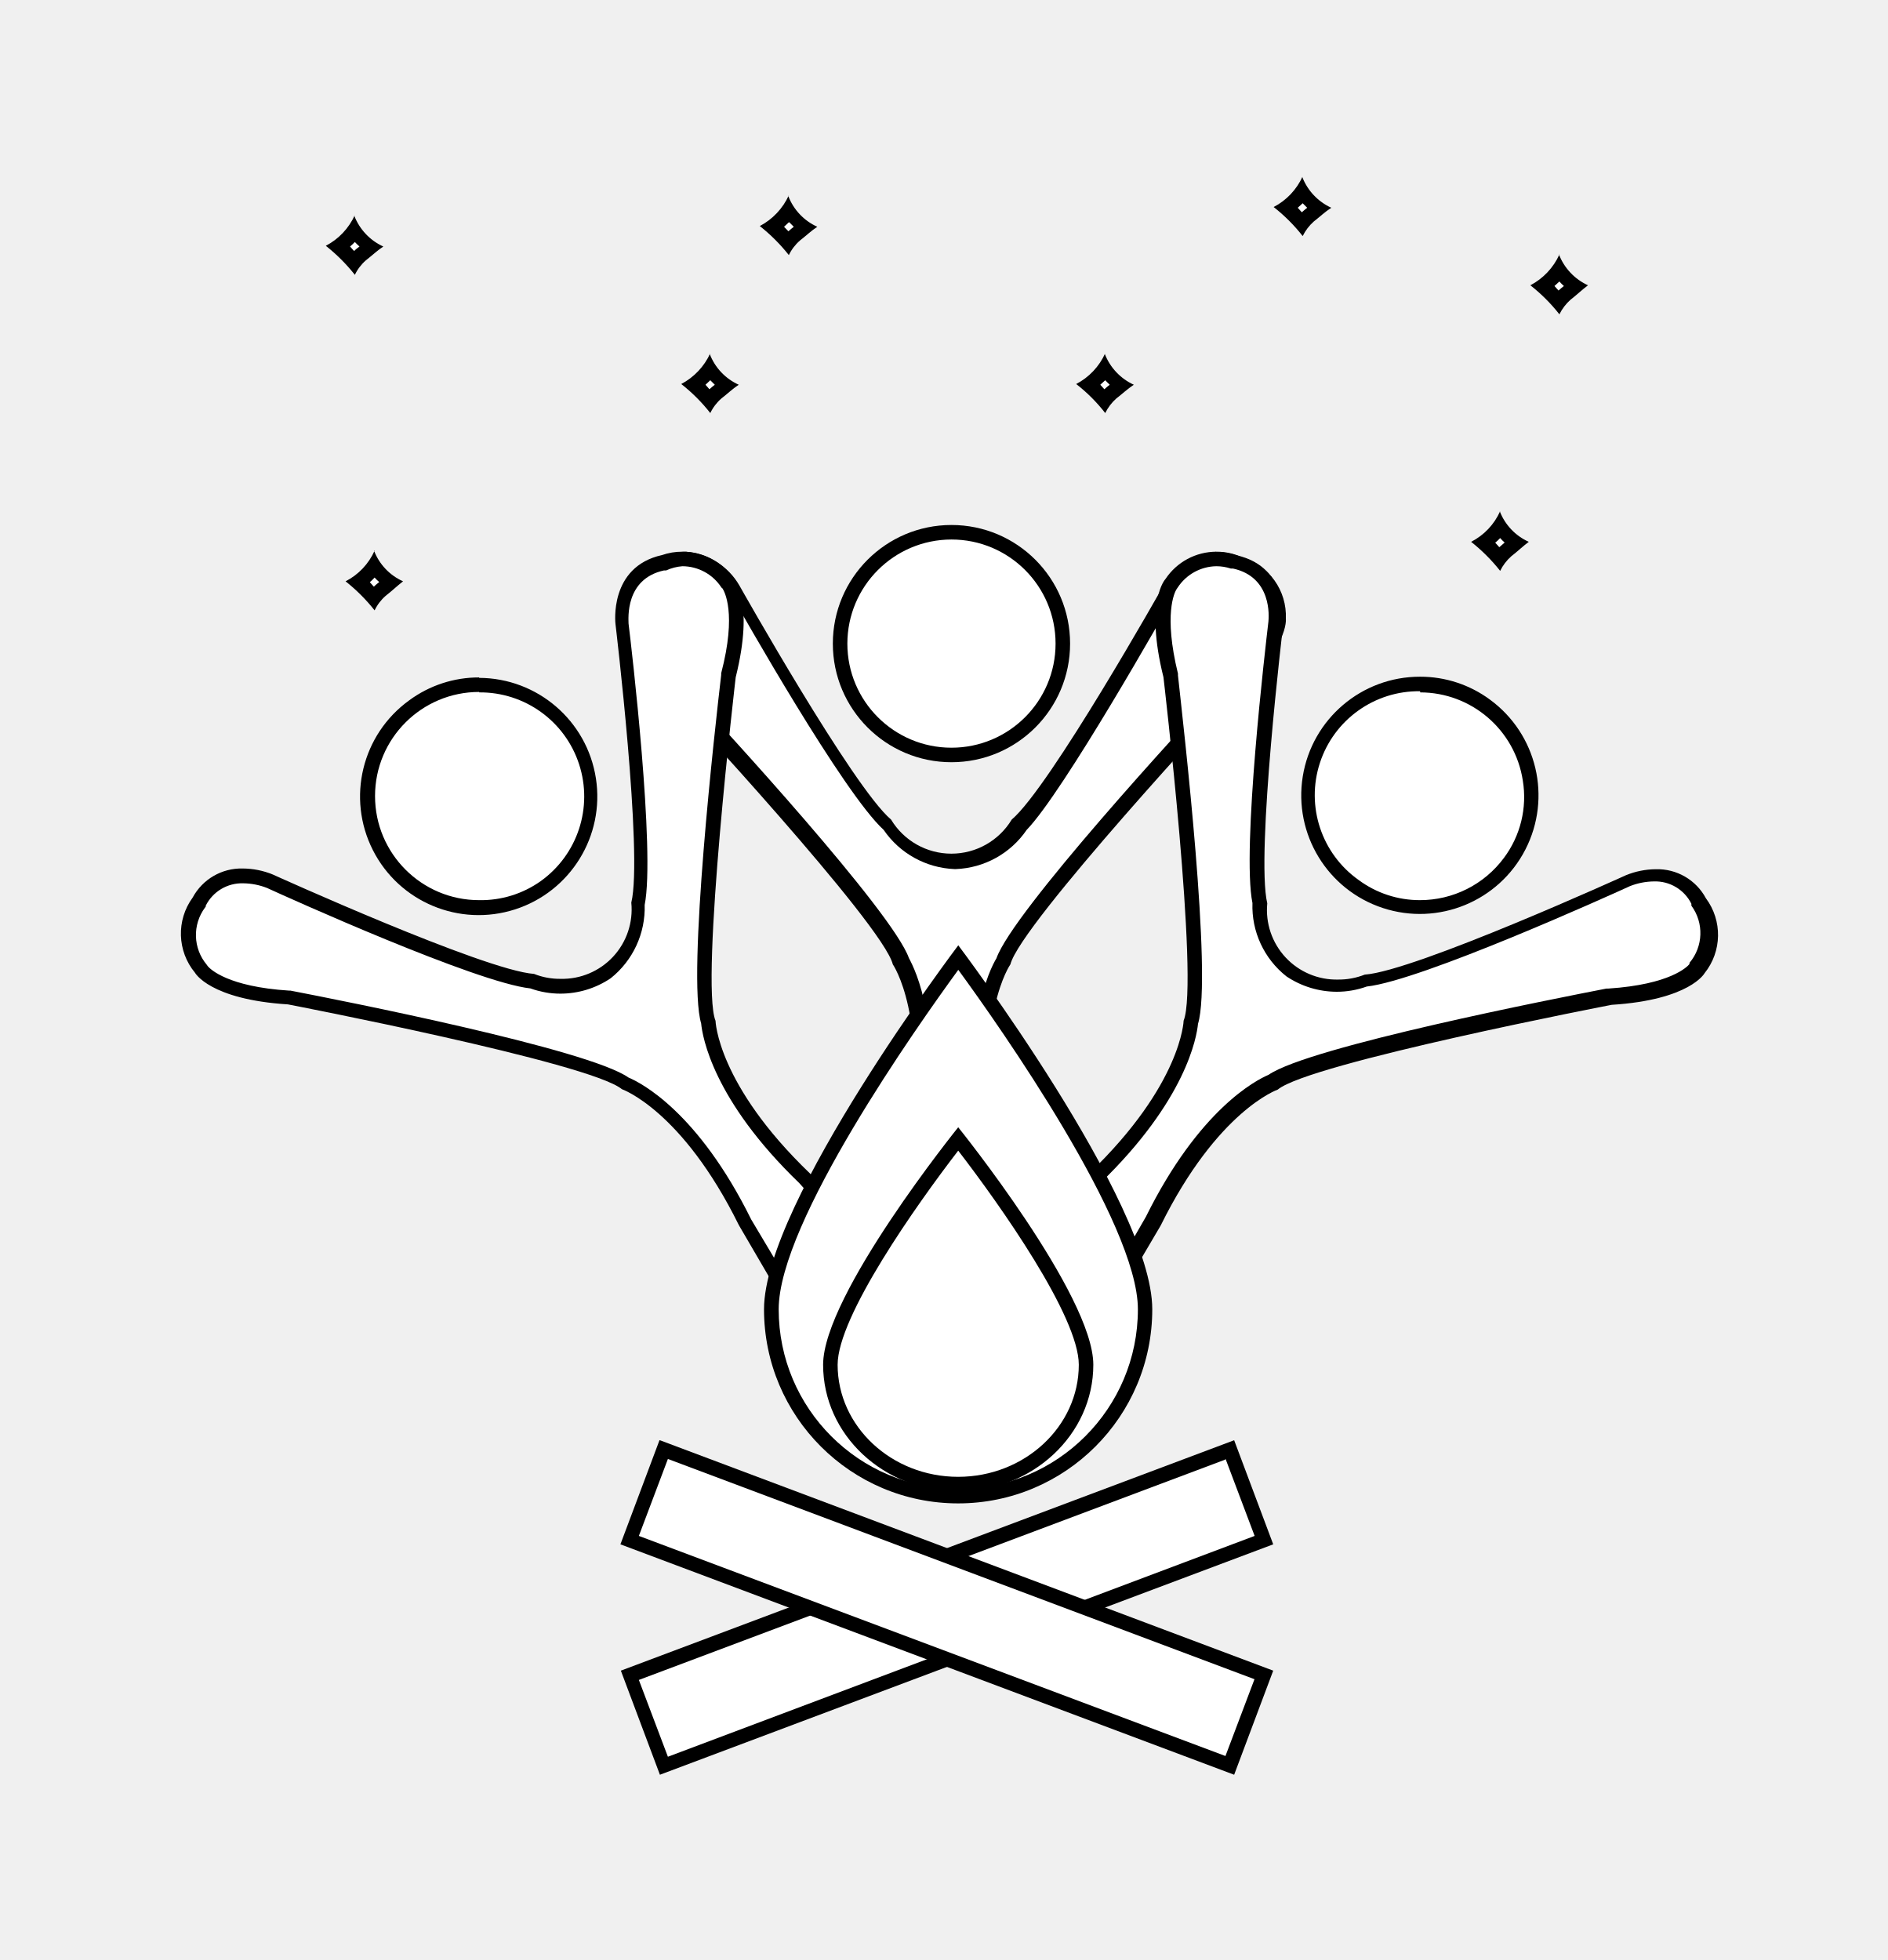
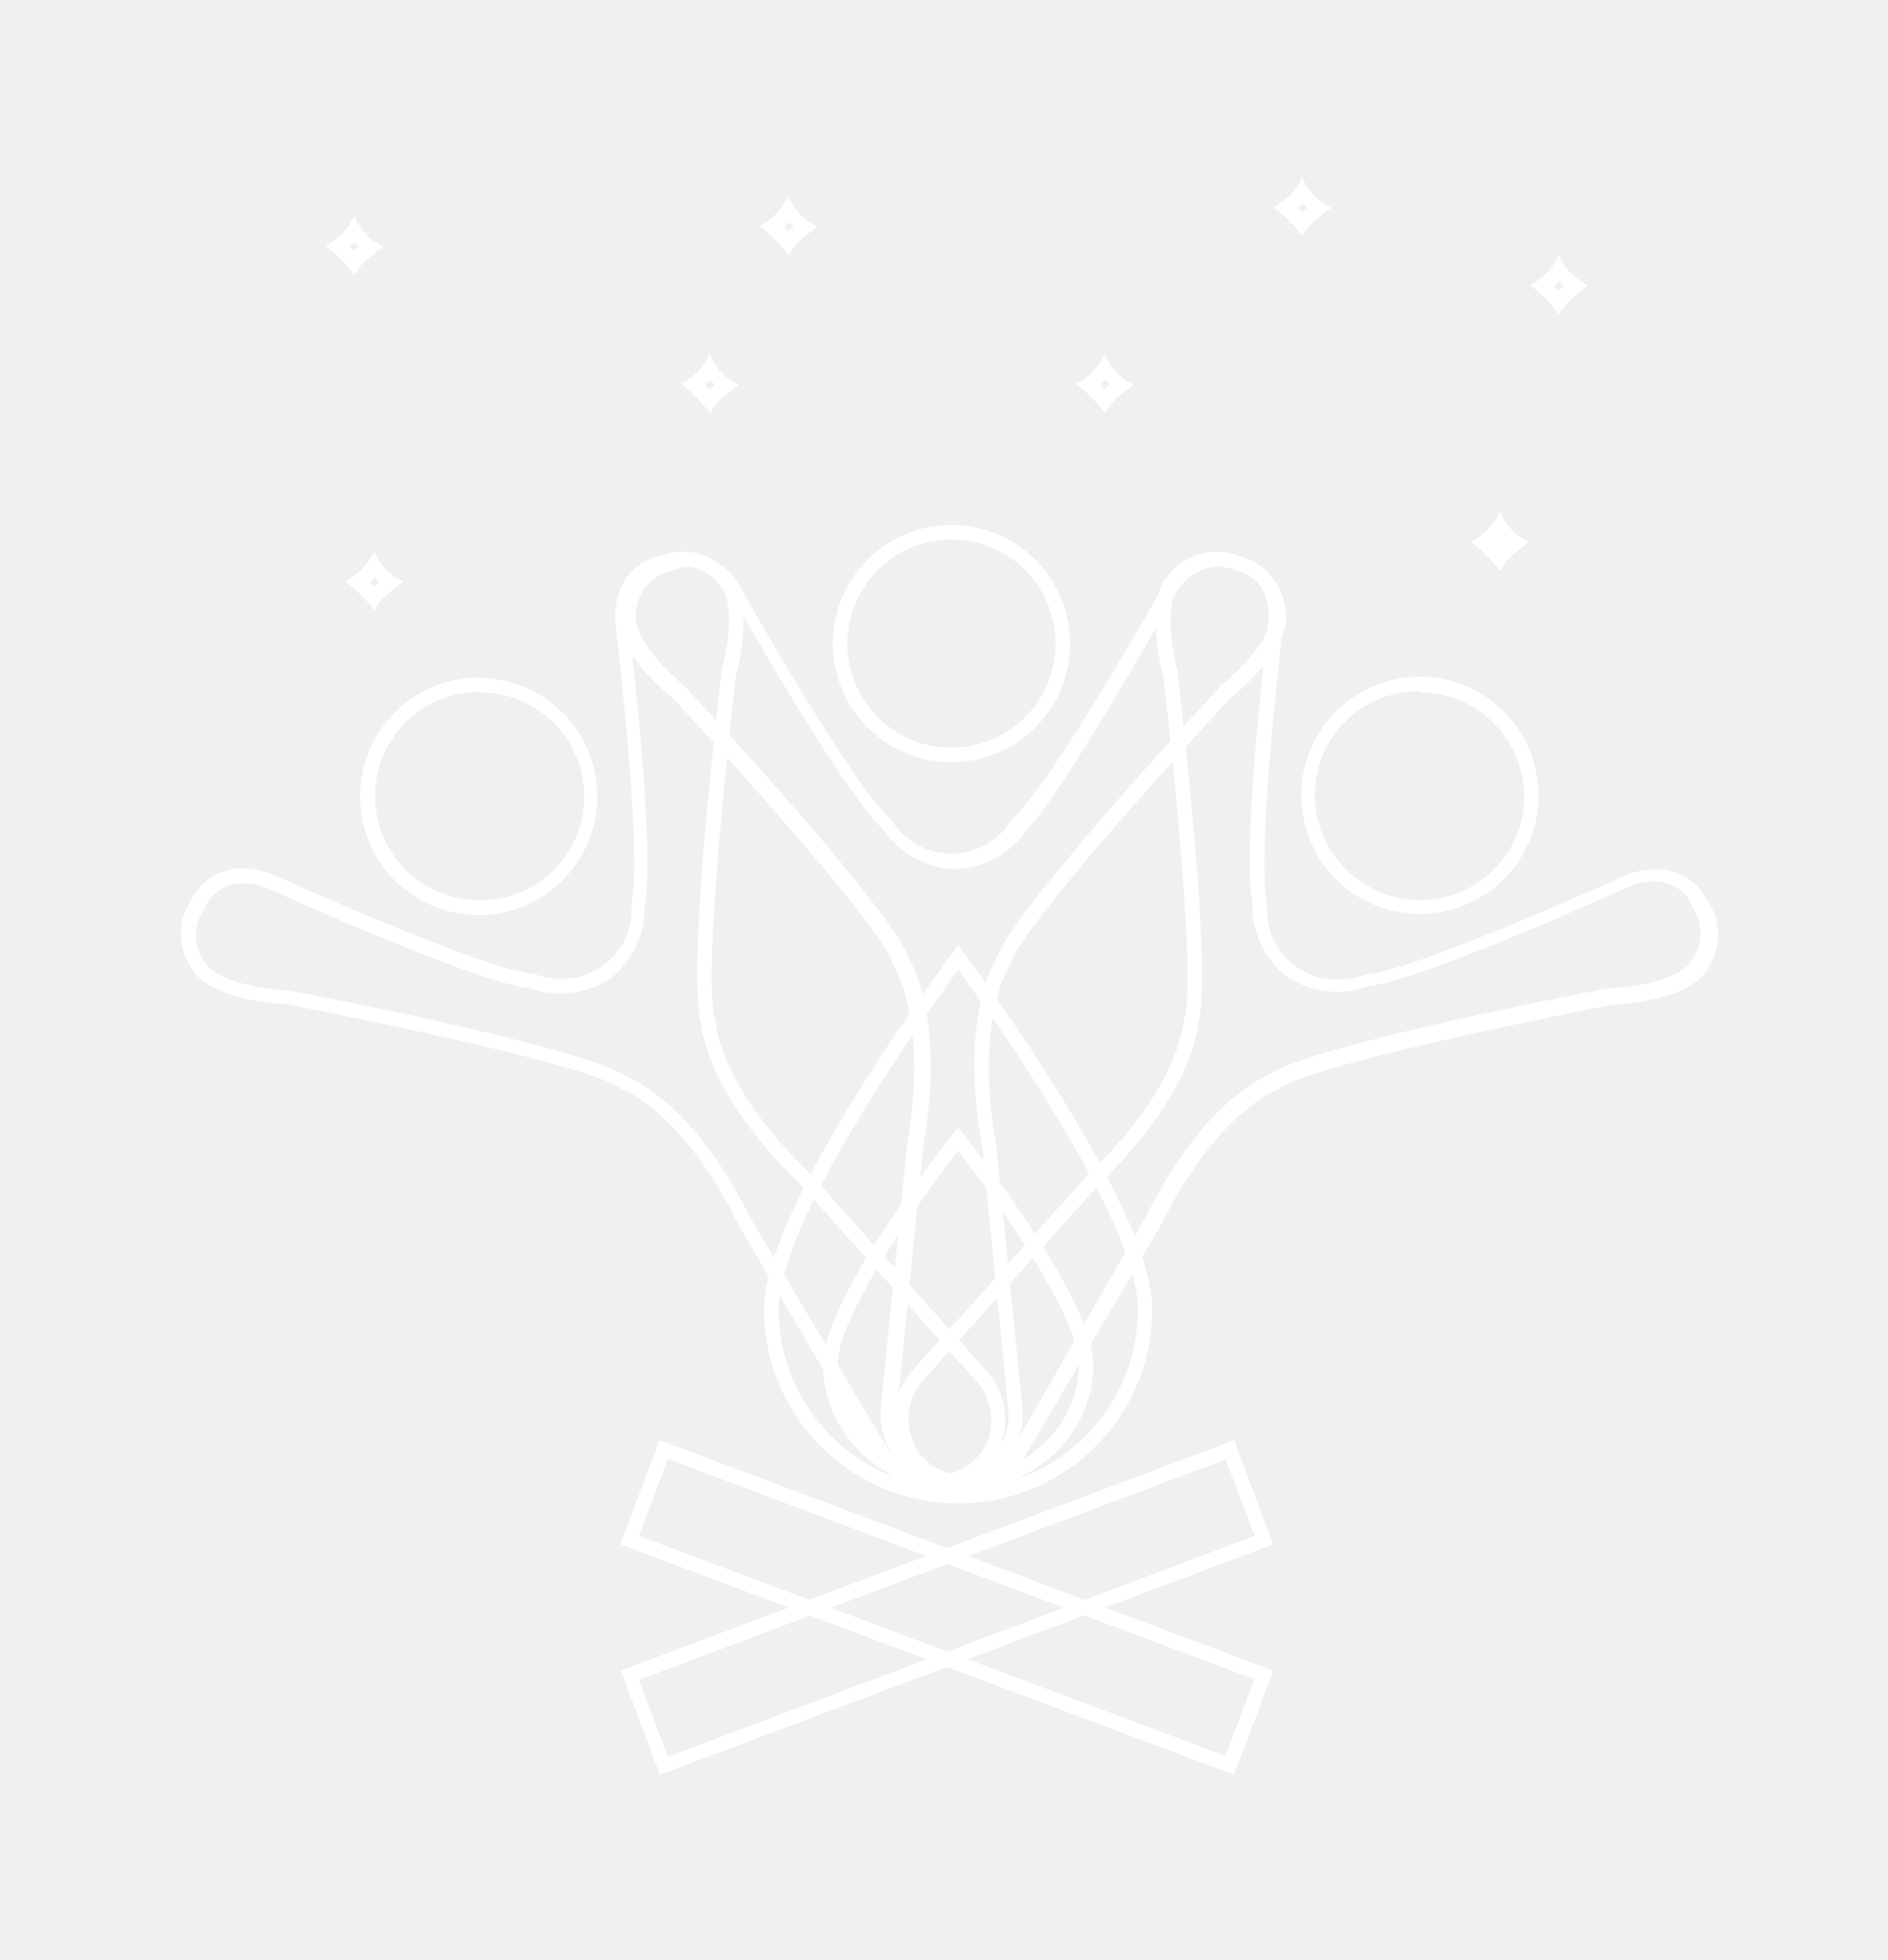
<svg xmlns="http://www.w3.org/2000/svg" viewBox="0 0 130 135">
  <defs>
    <style>
      .cls-1 {
-         fill: rgba(255,255,255,1);
+         fill: rgba(255,255,255,0);
      }
    </style>
  </defs>
  <g id="community">
    <path class="cls-1" d="M65.53,52a7.67,7.67,0,1,1,7.66-7.67A7.68,7.68,0,0,1,65.53,52Z" />
-     <path d="M65.53,37.16a7.17,7.17,0,1,1-7.17,7.17,7.18,7.18,0,0,1,7.17-7.17m0-1a8.17,8.17,0,1,0,8.17,8.17,8.17,8.17,0,0,0-8.17-8.17Z" />
+     <path fill="#fff" d="M65.53,37.16a7.17,7.17,0,1,1-7.17,7.17,7.18,7.18,0,0,1,7.17-7.17m0-1a8.17,8.17,0,1,0,8.17,8.17,8.17,8.17,0,0,0-8.17-8.17Z" />
    <path class="cls-1" d="M65.53,101.91a4.16,4.16,0,0,1-2.21-.6,4.63,4.63,0,0,1-2.15-4.49l1.81-18c1.43-8.22-.64-12-1-12.59-.94-3-13.72-16.82-15.18-18.4C42.93,44.58,43,42.67,43,42.65a3.77,3.77,0,0,1,2.6-3.79,4.13,4.13,0,0,1,1.6-.37,4.19,4.19,0,0,1,3.24,2.07c.32.57,7.78,13.81,10.51,16.21A5.65,5.65,0,0,0,65.5,59.3a5.72,5.72,0,0,0,4.57-2.53c2.72-2.4,10.18-15.64,10.5-16.21a4.21,4.21,0,0,1,3.24-2.07,3.77,3.77,0,0,1,1.52.35A3.73,3.73,0,0,1,88,42.6c0,.07.11,2-3.7,5.15C82.8,49.38,70,63.2,69.08,66.2c-.36.59-2.44,4.37-1,12.62l1.79,18a4.53,4.53,0,0,1-2.11,4.51A4.1,4.1,0,0,1,65.53,101.91Z" />
-     <path d="M83.81,39a3.31,3.31,0,0,1,1.32.3l.08,0,.07,0a3.2,3.2,0,0,1,2.23,3.26l0,0,0,.09c0,.22-.22,1.92-3.52,4.66l0,0,0,.05C81.51,50,69.76,62.79,68.63,66c-.48.8-2.46,4.74-1,12.88l1.8,18v.07a4.08,4.08,0,0,1-1.9,4l0,0h0a3.79,3.79,0,0,1-1.92.51,3.65,3.65,0,0,1-1.91-.51h0l0,0a4.05,4.05,0,0,1-1.89-4v-.08l1.79-18c1.42-8.14-.57-12.08-1-12.88-1.14-3.2-12.89-16-15.28-18.53l0-.05,0,0c-3.23-2.7-3.5-4.38-3.52-4.65h0V42.6a3.18,3.18,0,0,1,2.23-3.25l.08,0,.07,0a3.31,3.31,0,0,1,1.32-.3,3.69,3.69,0,0,1,2.81,1.82c.8,1.41,7.77,13.75,10.55,16.29a6.21,6.21,0,0,0,4.88,2.7h.09a6.19,6.19,0,0,0,4.88-2.7C73.23,54.56,80.21,42.22,81,40.8A3.71,3.71,0,0,1,83.81,39m0-1a4.69,4.69,0,0,0-3.68,2.33S72.31,54.23,69.68,56.45a4.85,4.85,0,0,1-8.31,0c-2.63-2.22-10.45-16.13-10.45-16.13A4.67,4.67,0,0,0,47.24,38a4.16,4.16,0,0,0-1.72.39,4.22,4.22,0,0,0-3,4.22s-.27,2.08,3.88,5.54c0,0,14.4,15.5,15.09,18.27,0,0,2.49,3.6,1,12.33l-1.8,18a5.1,5.1,0,0,0,2.35,5,4.86,4.86,0,0,0,5,0,5.07,5.07,0,0,0,2.35-5l-1.8-18c-1.52-8.73,1-12.33,1-12.33.69-2.77,15.09-18.27,15.09-18.27,4.16-3.46,3.88-5.54,3.88-5.54a4.22,4.22,0,0,0-3-4.22A4.16,4.16,0,0,0,83.81,38Z" />
-     <path class="cls-1" d="M33,62.53a7.67,7.67,0,0,1-4.53-13.86A7.57,7.57,0,0,1,33,47.19a7.67,7.67,0,0,1,4.53,13.86A7.57,7.57,0,0,1,33,62.53Z" />
-     <path d="M33,47.69h0a7.17,7.17,0,0,1,4.24,13A7.1,7.1,0,0,1,33,62a7.17,7.17,0,1,1,0-14.34m0-1a8.08,8.08,0,0,0-4.82,1.58A8.17,8.17,0,1,0,33,46.69Z" />
+     <path fill="#fff" d="M83.81,39a3.31,3.31,0,0,1,1.32.3l.08,0,.07,0a3.2,3.2,0,0,1,2.23,3.26l0,0,0,.09c0,.22-.22,1.92-3.52,4.66l0,0,0,.05C81.51,50,69.76,62.79,68.63,66c-.48.8-2.46,4.74-1,12.88l1.8,18v.07a4.08,4.08,0,0,1-1.9,4l0,0h0a3.79,3.79,0,0,1-1.92.51,3.65,3.65,0,0,1-1.91-.51h0l0,0a4.05,4.05,0,0,1-1.89-4v-.08l1.79-18c1.42-8.14-.57-12.08-1-12.88-1.14-3.2-12.89-16-15.28-18.53l0-.05,0,0c-3.23-2.7-3.5-4.38-3.52-4.65h0V42.6a3.18,3.18,0,0,1,2.23-3.25l.08,0,.07,0a3.31,3.31,0,0,1,1.32-.3,3.69,3.69,0,0,1,2.81,1.82c.8,1.41,7.77,13.75,10.55,16.29a6.21,6.21,0,0,0,4.88,2.7h.09a6.19,6.19,0,0,0,4.88-2.7C73.23,54.56,80.21,42.22,81,40.8A3.71,3.71,0,0,1,83.81,39m0-1a4.69,4.69,0,0,0-3.68,2.33S72.31,54.23,69.68,56.45a4.85,4.85,0,0,1-8.31,0c-2.63-2.22-10.45-16.13-10.45-16.13A4.67,4.67,0,0,0,47.24,38a4.16,4.16,0,0,0-1.72.39,4.22,4.22,0,0,0-3,4.22s-.27,2.08,3.88,5.54c0,0,14.4,15.5,15.09,18.27,0,0,2.49,3.6,1,12.33l-1.8,18a5.1,5.1,0,0,0,2.35,5,4.86,4.86,0,0,0,5,0,5.07,5.07,0,0,0,2.35-5l-1.8-18c-1.52-8.73,1-12.33,1-12.33.69-2.77,15.09-18.27,15.09-18.27,4.16-3.46,3.88-5.54,3.88-5.54a4.22,4.22,0,0,0-3-4.22A4.16,4.16,0,0,0,83.81,38Z" />
+     <path fill="#fff" d="M33,47.69h0a7.17,7.17,0,0,1,4.24,13A7.1,7.1,0,0,1,33,62a7.17,7.17,0,1,1,0-14.34m0-1a8.08,8.08,0,0,0-4.82,1.58A8.17,8.17,0,1,0,33,46.69Z" />
    <path class="cls-1" d="M64.45,102.16a4.54,4.54,0,0,1-4-2.37l-9.2-15.62c-3.69-7.48-7.6-9.3-8.24-9.56-2.53-1.87-21-5.48-23.12-5.89-5-.32-6-1.92-6.06-1.94a3.76,3.76,0,0,1-.14-4.6,3.37,3.37,0,0,1,3.06-1.85,4.82,4.82,0,0,1,1.85.37c.59.27,14.43,6.55,18,6.88a5.35,5.35,0,0,0,2,.35A5.27,5.27,0,0,0,44,62.22c.78-3.55-1-18.64-1.09-19.29,0-.14-.37-3.5,2.82-4.2A3.78,3.78,0,0,1,47,38.51a3.72,3.72,0,0,1,3.1,1.68c0,.05,1.26,1.52.06,6.34-.27,2.2-2.42,20.9-1.4,23.88.05.69.61,5,6.64,10.78L67.49,94.62a4.55,4.55,0,0,1,1,4.89,4.29,4.29,0,0,1-3.56,2.63l-.43,0Z" />
-     <path d="M47,39a3.22,3.22,0,0,1,2.69,1.47v0l.07.06c.12.19,1,1.68-.09,5.84v.12c-.41,3.49-2.36,20.72-1.38,24,.09.92.81,5.27,6.76,11L67.12,95l0,0,0,0A4.06,4.06,0,0,1,68,99.32l0,0v0a3.86,3.86,0,0,1-1.25,1.54,3.6,3.6,0,0,1-1.84.72h-.42a4.09,4.09,0,0,1-3.52-2.09v0l0,0L51.74,84c-3.66-7.41-7.59-9.42-8.45-9.78C40.49,72.25,23.47,68.9,20,68.23H19.9c-4.21-.27-5.41-1.47-5.59-1.68h0l-.07-.1a3.18,3.18,0,0,1-.12-3.94l.05-.06,0-.07a2.79,2.79,0,0,1,2.58-1.54,4.6,4.6,0,0,1,1.64.32c1.48.68,14.39,6.51,18.14,6.92a6.09,6.09,0,0,0,2.07.36,6.2,6.2,0,0,0,3.46-1.06l0,0,0,0a6.21,6.21,0,0,0,2.34-5.05c.74-3.69-.91-17.77-1.11-19.38,0-.32-.26-3.07,2.44-3.66l.08,0,.07,0A3.24,3.24,0,0,1,47,39m0-1a4.16,4.16,0,0,0-1.4.23c-3.69.81-3.21,4.75-3.21,4.75s1.9,15.85,1.09,19.19a4.78,4.78,0,0,1-4.87,5.25,4.77,4.77,0,0,1-1.83-.34c-3.43-.24-18-6.85-18-6.85a5.55,5.55,0,0,0-2.06-.41,3.81,3.81,0,0,0-3.45,2A4.22,4.22,0,0,0,13.43,67s1,1.84,6.4,2.18c0,0,20.78,4,23,5.84,0,0,4.14,1.43,8.06,9.37L60,100a5.09,5.09,0,0,0,4.41,2.65l.43,0a4.81,4.81,0,0,0,4-2.94,5.06,5.06,0,0,0-1-5.41L55.78,80.82c-6.38-6.13-6.5-10.51-6.5-10.51-1.07-2.64,1.39-23.66,1.39-23.66,1.31-5.25-.14-6.76-.14-6.76A4.19,4.19,0,0,0,47,38Z" />
+     <path fill="#fff" d="M47,39a3.22,3.22,0,0,1,2.69,1.47v0l.07.06c.12.19,1,1.68-.09,5.84v.12c-.41,3.49-2.36,20.72-1.38,24,.09.92.81,5.27,6.76,11L67.12,95l0,0,0,0A4.06,4.06,0,0,1,68,99.32l0,0v0a3.86,3.86,0,0,1-1.25,1.54,3.6,3.6,0,0,1-1.84.72h-.42a4.09,4.09,0,0,1-3.52-2.09v0l0,0L51.74,84c-3.66-7.41-7.59-9.42-8.45-9.78C40.49,72.25,23.47,68.9,20,68.23H19.9c-4.21-.27-5.41-1.47-5.59-1.68h0l-.07-.1a3.18,3.18,0,0,1-.12-3.94l.05-.06,0-.07a2.79,2.79,0,0,1,2.58-1.54,4.6,4.6,0,0,1,1.64.32c1.48.68,14.39,6.51,18.14,6.92a6.09,6.09,0,0,0,2.07.36,6.2,6.2,0,0,0,3.46-1.06l0,0,0,0a6.21,6.21,0,0,0,2.34-5.05c.74-3.69-.91-17.77-1.11-19.38,0-.32-.26-3.07,2.44-3.66l.08,0,.07,0A3.24,3.24,0,0,1,47,39m0-1a4.16,4.16,0,0,0-1.4.23c-3.69.81-3.21,4.75-3.21,4.75s1.9,15.85,1.09,19.19a4.78,4.78,0,0,1-4.87,5.25,4.77,4.77,0,0,1-1.83-.34c-3.43-.24-18-6.85-18-6.85a5.55,5.55,0,0,0-2.06-.41,3.81,3.81,0,0,0-3.45,2A4.22,4.22,0,0,0,13.43,67s1,1.84,6.4,2.18c0,0,20.78,4,23,5.84,0,0,4.14,1.43,8.06,9.37L60,100a5.09,5.09,0,0,0,4.41,2.65l.43,0a4.81,4.81,0,0,0,4-2.94,5.06,5.06,0,0,0-1-5.41L55.78,80.82c-6.38-6.13-6.5-10.51-6.5-10.51-1.07-2.64,1.39-23.66,1.39-23.66,1.31-5.25-.14-6.76-.14-6.76A4.19,4.19,0,0,0,47,38Z" />
    <path class="cls-1" d="M97.79,62.53a7.67,7.67,0,0,1-6.18-12.2,7.7,7.7,0,0,1,6.2-3.14A7.67,7.67,0,0,1,104,59.39a7.73,7.73,0,0,1-6.2,3.14Z" />
-     <path d="M97.81,47.69a7.16,7.16,0,0,1,7.07,6.07,7,7,0,0,1-1.3,5.33A7.19,7.19,0,0,1,97.79,62a7.07,7.07,0,0,1-4.22-1.39,7.16,7.16,0,0,1,4.24-13m0-1a8.17,8.17,0,1,0,4.81,1.58,8.07,8.07,0,0,0-4.81-1.58Z" />
+     <path fill="#fff" d="M97.81,47.69a7.16,7.16,0,0,1,7.07,6.07,7,7,0,0,1-1.3,5.33A7.19,7.19,0,0,1,97.79,62a7.07,7.07,0,0,1-4.22-1.39,7.16,7.16,0,0,1,4.24-13m0-1a8.17,8.17,0,1,0,4.81,1.58,8.07,8.07,0,0,0-4.81-1.58Z" />
    <path class="cls-1" d="M66.36,102.16H66a4.36,4.36,0,0,1-3.59-2.61,4.58,4.58,0,0,1,.92-4.89L75.4,81.16C81.41,75.38,82,71.1,82,70.41c1-3-1.13-21.68-1.38-23.82-1.21-4.88,0-6.35,0-6.36a3.75,3.75,0,0,1,3.13-1.72A3.91,3.91,0,0,1,85,38.7c3.28.74,2.91,4.09,2.9,4.23-.08.65-1.88,15.74-1.1,19.29a5.64,5.64,0,0,0,2.15,4.7,5.7,5.7,0,0,0,3.23,1,5.45,5.45,0,0,0,2-.35c3.61-.33,17.45-6.61,18-6.88a4.8,4.8,0,0,1,1.84-.37,3.31,3.31,0,0,1,3,1.79,3.74,3.74,0,0,1-.06,4.62c0,.06-1.08,1.66-6,2-2.18.42-20.66,4-23.19,5.9-.64.26-4.55,2.08-8.26,9.59L70.34,99.76A4.61,4.61,0,0,1,66.36,102.16Z" />
-     <path d="M83.77,39h0a3.24,3.24,0,0,1,1,.16h0l.07,0,.08,0c2.7.59,2.47,3.34,2.44,3.65-.19,1.62-1.85,15.7-1.1,19.39a6.15,6.15,0,0,0,2.34,5.05l0,0,0,0a6.24,6.24,0,0,0,3.47,1.06,6.07,6.07,0,0,0,2.06-.36c3.75-.41,16.66-6.24,18.14-6.92a4.66,4.66,0,0,1,1.64-.32,2.78,2.78,0,0,1,2.58,1.54l0,.07,0,.06a3.18,3.18,0,0,1-.13,3.94h0l0,.08c-.14.18-1.31,1.41-5.59,1.69h-.13c-3.44.67-20.46,4-23.27,5.94-.85.36-4.78,2.37-8.45,9.78L69.9,99.5v0l0,0a4.06,4.06,0,0,1-3.51,2.09h-.43a3.86,3.86,0,0,1-3.08-2.25h0v-.07A4,4,0,0,1,63.64,95l0,0,0,0L75.75,81.52c5.94-5.74,6.67-10.09,6.76-11,1-3.26-1-20.49-1.38-24v-.06l0-.06c-1-4.09-.24-5.6-.09-5.83h0l.07-.1A3.24,3.24,0,0,1,83.77,39m0-1a4.21,4.21,0,0,0-3.5,1.88s-1.45,1.51-.14,6.76c0,0,2.47,21,1.39,23.66,0,0-.12,4.38-6.49,10.51L62.94,94.29a5.08,5.08,0,0,0-1,5.41,4.81,4.81,0,0,0,4,2.94l.44,0A5.11,5.11,0,0,0,70.77,100l9.17-15.59C83.86,76.48,88,75.05,88,75.05c2.19-1.83,23-5.84,23-5.84,5.4-.34,6.4-2.18,6.4-2.18a4.22,4.22,0,0,0,.09-5.16,3.79,3.79,0,0,0-3.45-2,5.53,5.53,0,0,0-2.05.41s-14.53,6.61-18,6.85a4.84,4.84,0,0,1-1.83.34,4.79,4.79,0,0,1-4.88-5.25C86.48,58.84,88.38,43,88.38,43s.48-3.94-3.21-4.75a4.16,4.16,0,0,0-1.4-.23Z" />
+     <path fill="#fff" d="M83.77,39h0a3.24,3.24,0,0,1,1,.16h0l.07,0,.08,0c2.7.59,2.47,3.34,2.44,3.65-.19,1.62-1.85,15.7-1.1,19.39a6.15,6.15,0,0,0,2.34,5.05l0,0,0,0a6.24,6.24,0,0,0,3.47,1.06,6.07,6.07,0,0,0,2.06-.36c3.75-.41,16.66-6.24,18.14-6.92a4.66,4.66,0,0,1,1.64-.32,2.78,2.78,0,0,1,2.58,1.54l0,.07,0,.06a3.18,3.18,0,0,1-.13,3.94h0l0,.08c-.14.18-1.31,1.41-5.59,1.69h-.13c-3.44.67-20.46,4-23.27,5.94-.85.36-4.78,2.37-8.45,9.78L69.9,99.5v0l0,0a4.06,4.06,0,0,1-3.51,2.09h-.43a3.86,3.86,0,0,1-3.08-2.25h0v-.07A4,4,0,0,1,63.64,95l0,0,0,0L75.75,81.52c5.94-5.74,6.67-10.09,6.76-11,1-3.26-1-20.49-1.38-24v-.06l0-.06c-1-4.09-.24-5.6-.09-5.83h0l.07-.1A3.24,3.24,0,0,1,83.77,39m0-1a4.21,4.21,0,0,0-3.5,1.88s-1.45,1.51-.14,6.76c0,0,2.47,21,1.39,23.66,0,0-.12,4.38-6.49,10.51L62.94,94.29a5.08,5.08,0,0,0-1,5.41,4.81,4.81,0,0,0,4,2.94l.44,0A5.11,5.11,0,0,0,70.77,100l9.17-15.59C83.86,76.48,88,75.05,88,75.05c2.19-1.83,23-5.84,23-5.84,5.4-.34,6.4-2.18,6.4-2.18a4.22,4.22,0,0,0,.09-5.16,3.79,3.79,0,0,0-3.45-2,5.53,5.53,0,0,0-2.05.41s-14.53,6.61-18,6.85a4.84,4.84,0,0,1-1.83.34,4.79,4.79,0,0,1-4.88-5.25C86.48,58.84,88.38,43,88.38,43s.48-3.94-3.21-4.75a4.16,4.16,0,0,0-1.4-.23Z" />
    <rect class="cls-1" x="43.16" y="107.39" width="44.13" height="6.66" transform="translate(-34.77 30.01) rotate(-20.59)" />
-     <path d="M84.41,100.49l2,5.3L46,121l-2-5.29,40.37-15.17M85,99.2,42.76,115.07l2.69,7.17,42.24-15.87L85,99.2Z" />
+     <path fill="#fff" d="M84.41,100.49l2,5.3L46,121l-2-5.29,40.37-15.17M85,99.2,42.76,115.07l2.69,7.17,42.24-15.87L85,99.2Z" />
    <rect class="cls-1" x="61.89" y="88.66" width="6.66" height="44.13" transform="translate(-61.36 132.85) rotate(-69.41)" />
-     <path d="M46,100.49,86.4,115.66l-2,5.29L44,105.79l2-5.3m-.58-1.29-2.69,7.17L85,122.24l2.69-7.17L45.45,99.2Z" />
+     <path fill="#fff" d="M46,100.49,86.4,115.66l-2,5.29L44,105.79l2-5.3m-.58-1.29-2.69,7.17L85,122.24l2.69-7.17L45.45,99.2Z" />
    <path class="cls-1" d="M66,103.05A12.89,12.89,0,0,1,53.12,90.18C53.12,83.76,63.78,69,66,66c2.22,3,12.87,17.81,12.87,24.23A12.88,12.88,0,0,1,66,103.05Z" />
-     <path d="M66,66.8c2.86,3.91,12.37,17.43,12.37,23.38a12.37,12.37,0,0,1-24.74,0c0-6,9.52-19.47,12.37-23.38m0-1.69S52.62,82.8,52.62,90.18a13.37,13.37,0,0,0,26.74,0C79.36,82.8,66,65.11,66,65.11Z" />
+     <path fill="#fff" d="M66,66.8c2.86,3.91,12.37,17.43,12.37,23.38a12.37,12.37,0,0,1-24.74,0c0-6,9.52-19.47,12.37-23.38m0-1.69S52.62,82.8,52.62,90.18a13.37,13.37,0,0,0,26.74,0C79.36,82.8,66,65.11,66,65.11Z" />
    <path class="cls-1" d="M66,102.22c-4.85,0-8.8-3.69-8.8-8.22,0-4,7-13.31,8.8-15.55C67.74,80.69,74.8,90,74.8,94,74.8,98.53,70.85,102.22,66,102.22Z" />
-     <path d="M66,79.26C68.88,83,74.3,90.67,74.3,94c0,4.25-3.73,7.72-8.31,7.72s-8.3-3.47-8.3-7.72c0-3.33,5.42-11,8.3-14.74m0-1.61S56.69,89.18,56.69,94s4.17,8.72,9.3,8.72S75.3,98.81,75.3,94,66,77.65,66,77.65Z" />
+     <path fill="#fff" d="M66,79.26C68.88,83,74.3,90.67,74.3,94c0,4.25-3.73,7.72-8.31,7.72s-8.3-3.47-8.3-7.72c0-3.33,5.42-11,8.3-14.74m0-1.61S56.69,89.18,56.69,94s4.17,8.72,9.3,8.72S75.3,98.81,75.3,94,66,77.65,66,77.65Z" />
    <path class="cls-1" d="M54.22,16.6a10,10,0,0,0-.95-1,4.9,4.9,0,0,0,1.1-1.08,4,4,0,0,0,1.1,1.1l-.18.15-.45.36a2.87,2.87,0,0,0-.53.58Z" />
-     <path d="M54.36,15.31l.31.31-.15.12-.22.19L54,15.62l.33-.31m0-1.86a4.51,4.51,0,0,1-2,2.12,12.18,12.18,0,0,1,2,2,3.11,3.11,0,0,1,.76-1c.45-.35.75-.65,1.2-.95a3.83,3.83,0,0,1-2-2.12Z" />
-     <path class="cls-1" d="M24.3,18a10,10,0,0,0-.95-1,4.75,4.75,0,0,0,1.11-1.08A3.92,3.92,0,0,0,25.55,17l-.18.15c-.14.12-.28.24-.45.36a2.87,2.87,0,0,0-.53.58Z" />
-     <path d="M24.44,16.67c.1.1.2.21.32.31l-.16.12a1.9,1.9,0,0,0-.21.19c-.09-.1-.19-.2-.28-.31.11-.1.23-.2.33-.31m0-1.86a4.46,4.46,0,0,1-2,2.12,12.18,12.18,0,0,1,2,2,3.11,3.11,0,0,1,.76-1c.45-.35.75-.65,1.2-.95a3.86,3.86,0,0,1-2-2.12Z" />
+     <path fill="#fff" d="M54.36,15.31l.31.31-.15.12-.22.19L54,15.62l.33-.31m0-1.86a4.51,4.51,0,0,1-2,2.12,12.18,12.18,0,0,1,2,2,3.11,3.11,0,0,1,.76-1c.45-.35.75-.65,1.2-.95a3.83,3.83,0,0,1-2-2.12Z" />
+     <path fill="#fff" class="cls-1" d="M24.3,18a10,10,0,0,0-.95-1,4.75,4.75,0,0,0,1.11-1.08A3.92,3.92,0,0,0,25.55,17l-.18.15c-.14.12-.28.24-.45.36a2.87,2.87,0,0,0-.53.58Z" />
+     <path fill="#fff" d="M24.44,16.67c.1.1.2.21.32.31l-.16.12a1.9,1.9,0,0,0-.21.19c-.09-.1-.19-.2-.28-.31.11-.1.23-.2.33-.31m0-1.86a4.46,4.46,0,0,1-2,2.12,12.18,12.18,0,0,1,2,2,3.11,3.11,0,0,1,.76-1c.45-.35.75-.65,1.2-.95a3.86,3.86,0,0,1-2-2.12Z" />
    <path class="cls-1" d="M25.66,41.08a11.26,11.26,0,0,0-.95-1A4.38,4.38,0,0,0,25.82,39a3.68,3.68,0,0,0,1.09,1.1l-.18.15-.45.37a3.12,3.12,0,0,0-.53.57Z" />
-     <path d="M25.8,39.78a3.14,3.14,0,0,0,.32.31l-.16.13a1.9,1.9,0,0,0-.21.19l-.28-.31a3.31,3.31,0,0,0,.33-.32m0-1.85a4.39,4.39,0,0,1-2,2.11,12.23,12.23,0,0,1,2,2,3.11,3.11,0,0,1,.76-1c.45-.35.75-.65,1.2-1a3.81,3.81,0,0,1-2-2.11Z" />
+     <path fill="#fff" d="M25.8,39.78a3.14,3.14,0,0,0,.32.31l-.16.13a1.9,1.9,0,0,0-.21.19l-.28-.31a3.31,3.31,0,0,0,.33-.32m0-1.85a4.39,4.39,0,0,1-2,2.11,12.23,12.23,0,0,1,2,2,3.11,3.11,0,0,1,.76-1c.45-.35.75-.65,1.2-1a3.81,3.81,0,0,1-2-2.11Z" />
    <path class="cls-1" d="M76,27.48a11.26,11.26,0,0,0-1-1,4.66,4.66,0,0,0,1.1-1.07,3.81,3.81,0,0,0,1.1,1.09l-.19.16c-.13.11-.28.24-.44.36a2.93,2.93,0,0,0-.54.58A.39.39,0,0,0,76,27.48Z" />
-     <path d="M76.12,26.19c.1.1.2.21.31.31a1.58,1.58,0,0,0-.15.12l-.22.19-.28-.31.34-.31m0-1.86a4.44,4.44,0,0,1-2,2.12,11.35,11.35,0,0,1,2,2,3.28,3.28,0,0,1,.76-1c.45-.35.76-.65,1.21-.95a3.88,3.88,0,0,1-2-2.12Z" />
-     <path class="cls-1" d="M103.18,38.36a12.9,12.9,0,0,0-1-1,4.51,4.51,0,0,0,1.1-1.08,3.72,3.72,0,0,0,1.1,1.1l-.19.16-.44.36a2.87,2.87,0,0,0-.54.57Z" />
-     <path d="M103.32,37.06a3,3,0,0,0,.31.31l-.15.13-.22.19c-.09-.1-.18-.21-.28-.31a3.4,3.4,0,0,0,.34-.32m0-1.85a4.37,4.37,0,0,1-2,2.11,12.16,12.16,0,0,1,2,2,3.28,3.28,0,0,1,.76-1c.45-.35.75-.65,1.21-1a3.83,3.83,0,0,1-2-2.11Z" />
+     <path fill="#fff" d="M76.12,26.19c.1.1.2.21.31.31a1.58,1.58,0,0,0-.15.12l-.22.19-.28-.31.34-.31m0-1.86a4.44,4.44,0,0,1-2,2.12,11.35,11.35,0,0,1,2,2,3.28,3.28,0,0,1,.76-1c.45-.35.76-.65,1.21-.95a3.88,3.88,0,0,1-2-2.12Z" />
+     <path fill="#fff" d="M103.18,38.36a12.9,12.9,0,0,0-1-1,4.51,4.51,0,0,0,1.1-1.08,3.72,3.72,0,0,0,1.1,1.1l-.19.16-.44.36a2.87,2.87,0,0,0-.54.57Z" />
+     <path fill="#fff" d="M103.32,37.06a3,3,0,0,0,.31.31l-.15.13-.22.19c-.09-.1-.18-.21-.28-.31a3.4,3.4,0,0,0,.34-.32m0-1.85a4.37,4.37,0,0,1-2,2.11,12.16,12.16,0,0,1,2,2,3.28,3.28,0,0,1,.76-1c.45-.35.75-.65,1.21-1a3.83,3.83,0,0,1-2-2.11Z" />
    <path class="cls-1" d="M107.26,20.68a11.26,11.26,0,0,0-1-1,4.9,4.9,0,0,0,1.1-1.08,4,4,0,0,0,1.1,1.1l-.18.15-.45.36a2.66,2.66,0,0,0-.54.58Z" />
-     <path d="M107.4,19.39c.09.1.2.21.31.31l-.15.12-.22.19-.28-.31.34-.31m0-1.86a4.49,4.49,0,0,1-2,2.12,11.72,11.72,0,0,1,2,2,3.28,3.28,0,0,1,.76-1c.45-.35.75-.65,1.21-1a3.88,3.88,0,0,1-2-2.12Z" />
+     <path fill="#fff" d="M107.4,19.39c.09.1.2.21.31.31l-.15.12-.22.19-.28-.31.34-.31m0-1.86a4.49,4.49,0,0,1-2,2.12,11.72,11.72,0,0,1,2,2,3.28,3.28,0,0,1,.76-1c.45-.35.75-.65,1.21-1a3.88,3.88,0,0,1-2-2.12Z" />
    <path class="cls-1" d="M48.78,27.48a11.26,11.26,0,0,0-1-1,4.48,4.48,0,0,0,1.1-1.07A3.94,3.94,0,0,0,50,26.48l-.18.16L49.4,27a2.87,2.87,0,0,0-.53.58Z" />
-     <path d="M48.92,26.19l.31.31-.15.12-.22.19-.27-.31.33-.31m0-1.86a4.51,4.51,0,0,1-2,2.12,11.79,11.79,0,0,1,2,2,3.11,3.11,0,0,1,.76-1c.45-.35.75-.65,1.2-.95a3.83,3.83,0,0,1-2-2.12Z" />
-     <path class="cls-1" d="M89.58,15.24a10,10,0,0,0-1-1,4.9,4.9,0,0,0,1.1-1.08,3.81,3.81,0,0,0,1.1,1.09l-.18.16-.45.36a2.66,2.66,0,0,0-.54.58Z" />
-     <path d="M89.72,14l.31.31-.15.12-.22.19-.28-.31.34-.31m0-1.86a4.44,4.44,0,0,1-2,2.12,11.72,11.72,0,0,1,2,2,3.28,3.28,0,0,1,.76-1c.45-.35.75-.65,1.21-.95a3.88,3.88,0,0,1-2-2.12Z" />
+     <path fill="#fff" d="M48.92,26.19l.31.31-.15.12-.22.19-.27-.31.33-.31m0-1.86a4.51,4.51,0,0,1-2,2.12,11.79,11.79,0,0,1,2,2,3.11,3.11,0,0,1,.76-1c.45-.35.75-.65,1.2-.95a3.83,3.83,0,0,1-2-2.12Z" />
+     <path fill="#fff" d="M89.72,14l.31.31-.15.12-.22.19-.28-.31.34-.31m0-1.86a4.44,4.44,0,0,1-2,2.12,11.72,11.72,0,0,1,2,2,3.28,3.28,0,0,1,.76-1c.45-.35.75-.65,1.21-.95a3.88,3.88,0,0,1-2-2.12Z" />
  </g>
</svg>
